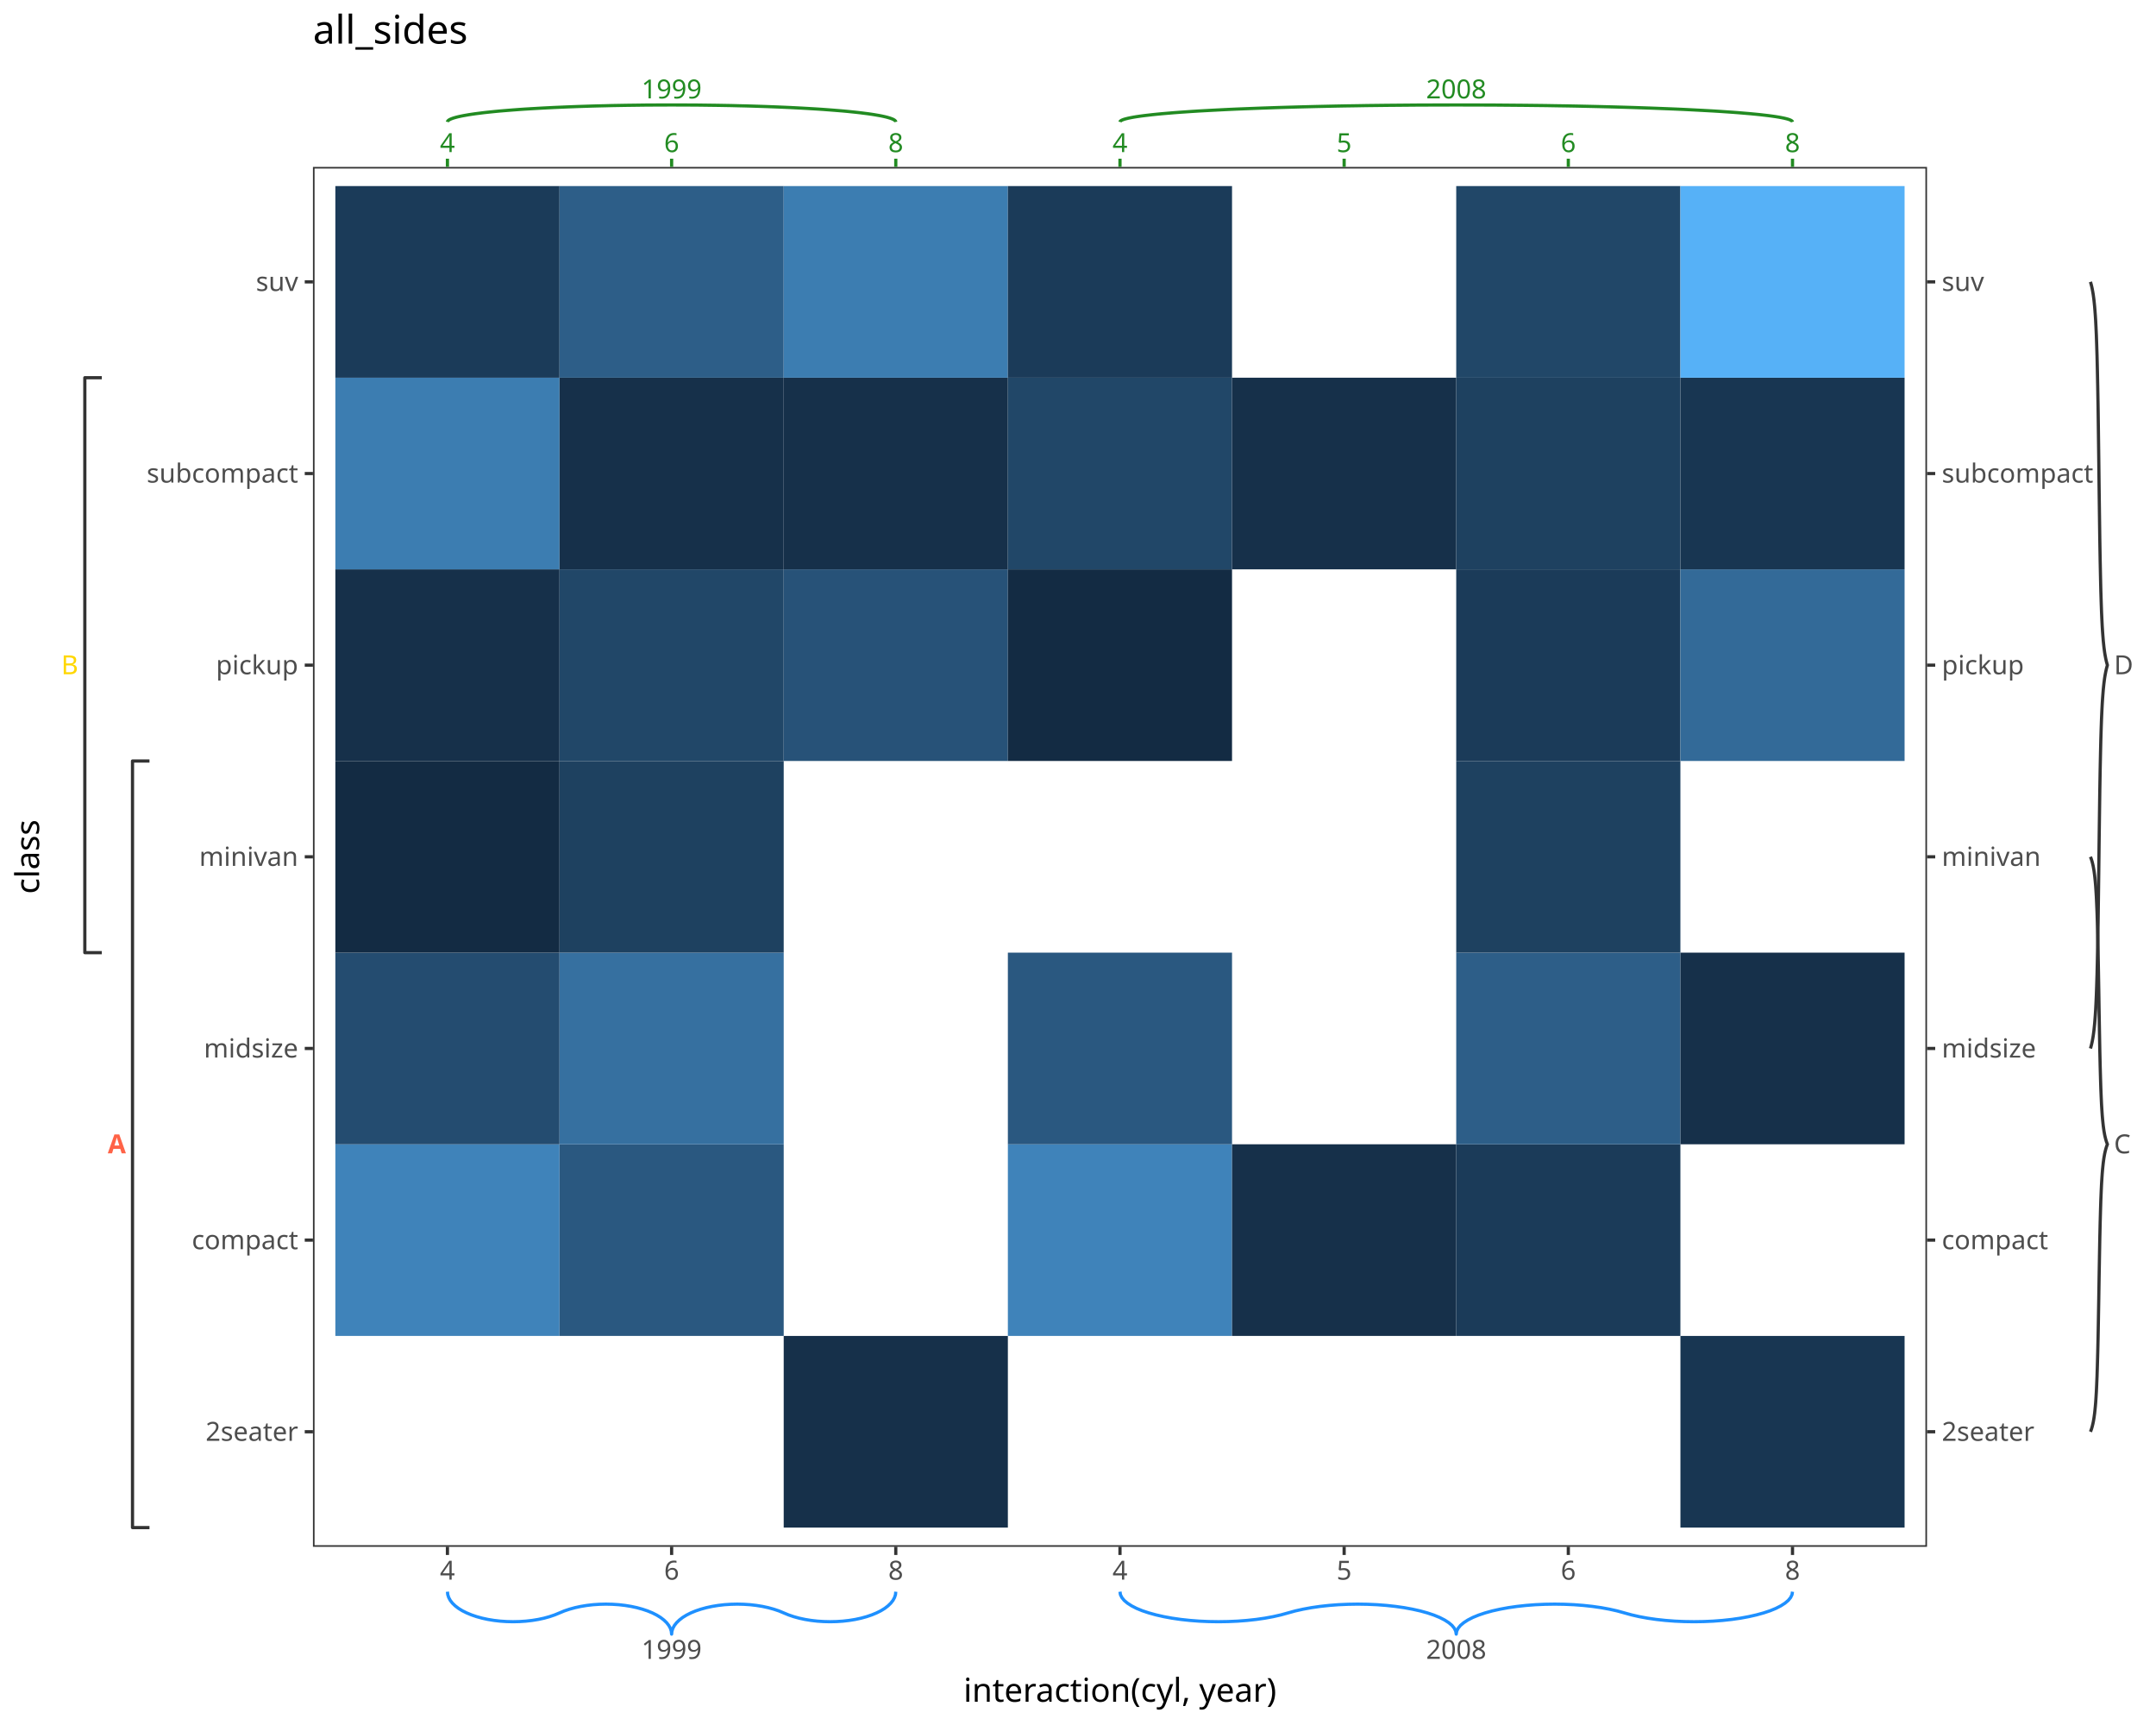
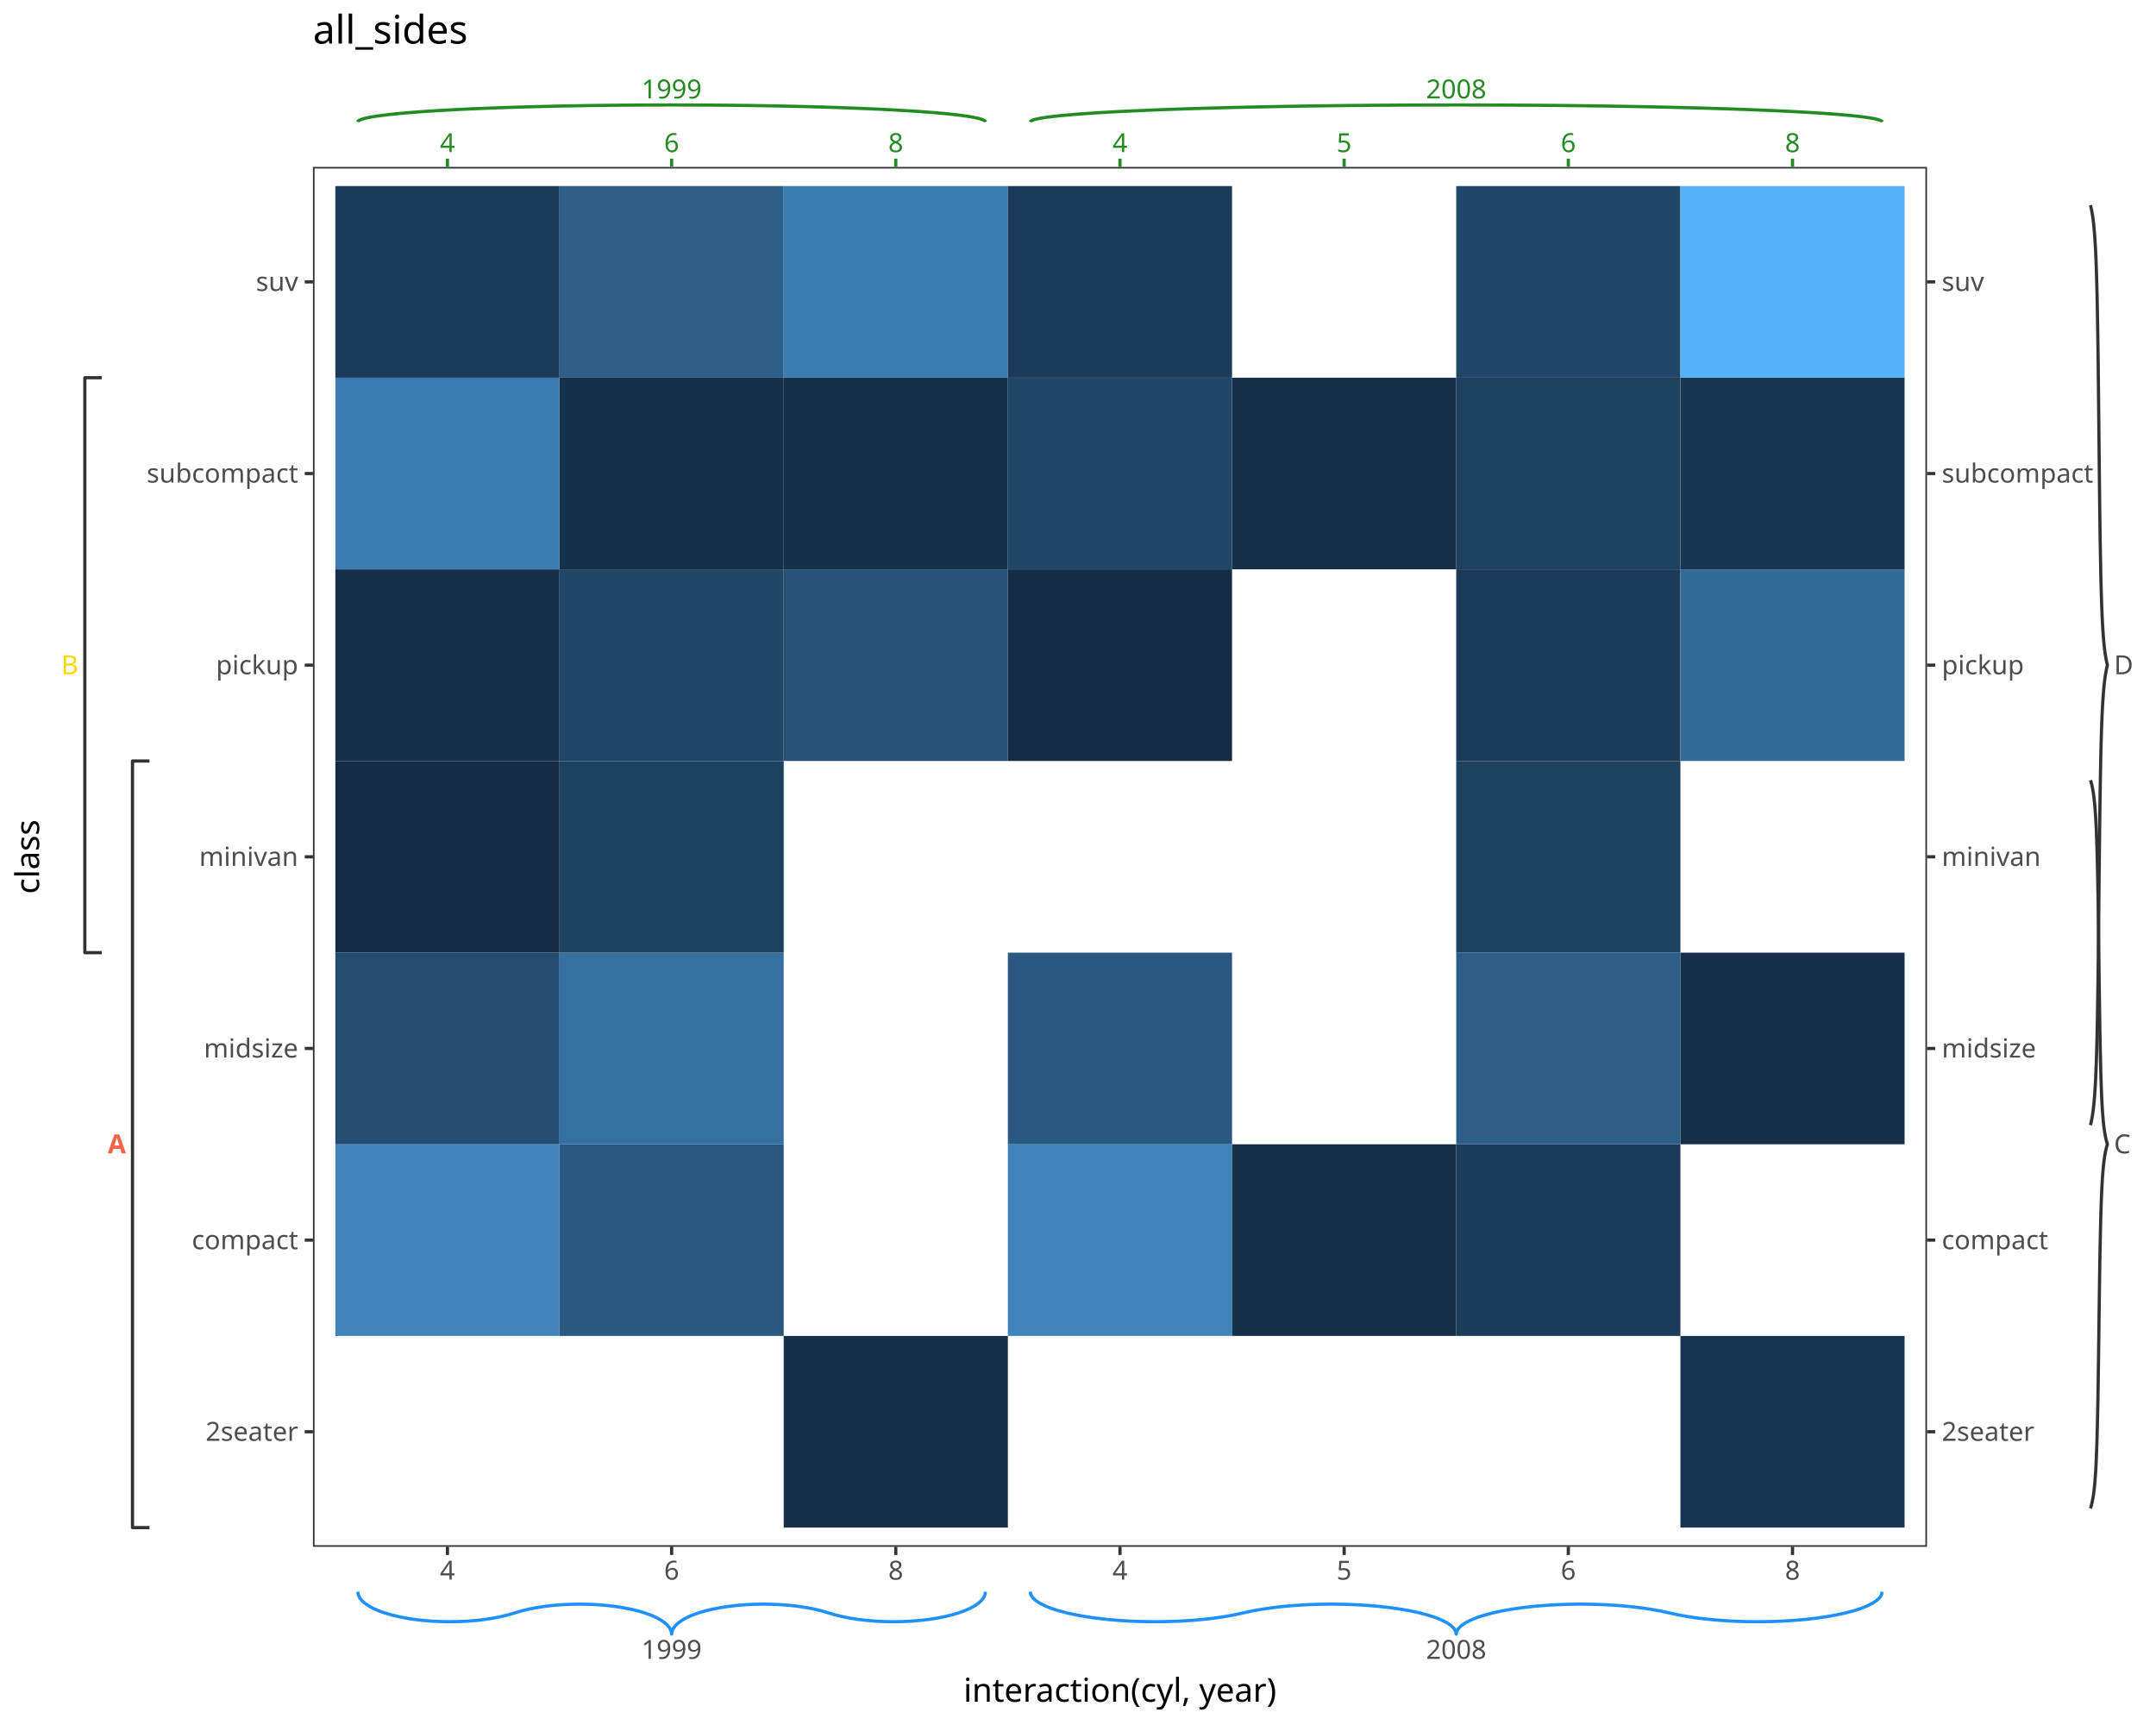
<svg xmlns="http://www.w3.org/2000/svg" class="svglite" data-engine-version="2.0" width="720.00pt" height="576.00pt" viewBox="0 0 720.00 576.00">
  <defs>
    <style type="text/css">
    .svglite line, .svglite polyline, .svglite polygon, .svglite path, .svglite rect, .svglite circle {
      fill: none;
      stroke: #000000;
      stroke-linecap: round;
      stroke-linejoin: round;
      stroke-miterlimit: 10.00;
    }
  </style>
  </defs>
  <rect width="100%" height="100%" style="stroke: none; fill: #FFFFFF;" />
  <defs>
    <clipPath id="cpMC4wMHw3MjAuMDB8MC4wMHw1NzYuMDA=">
      <rect x="0.00" y="0.00" width="720.00" height="576.00" />
    </clipPath>
  </defs>
  <g clip-path="url(#cpMC4wMHw3MjAuMDB8MC4wMHw1NzYuMDA=)">
    <rect x="0.00" y="0.00" width="720.00" height="576.00" style="stroke-width: 1.07; stroke: #FFFFFF; fill: #FFFFFF;" />
  </g>
  <defs>
    <clipPath id="cpMTA0LjUxfDY0My41M3w1NS43M3w1MTYuNDg=">
      <rect x="104.51" y="55.73" width="539.02" height="460.76" />
    </clipPath>
  </defs>
  <g clip-path="url(#cpMTA0LjUxfDY0My41M3w1NS43M3w1MTYuNDg=)">
    <rect x="104.51" y="55.73" width="539.02" height="460.76" style="stroke-width: 1.07; stroke: none; fill: #FFFFFF;" />
    <rect x="111.99" y="382.09" width="74.86" height="63.99" style="stroke-width: 0.21; stroke: none; stroke-linecap: butt; stroke-linejoin: miter; fill: #3F83BA;" />
    <rect x="111.99" y="318.10" width="74.86" height="63.99" style="stroke-width: 0.21; stroke: none; stroke-linecap: butt; stroke-linejoin: miter; fill: #244C70;" />
    <rect x="111.99" y="254.11" width="74.86" height="63.99" style="stroke-width: 0.21; stroke: none; stroke-linecap: butt; stroke-linejoin: miter; fill: #132B43;" />
    <rect x="111.99" y="190.11" width="74.86" height="63.99" style="stroke-width: 0.21; stroke: none; stroke-linecap: butt; stroke-linejoin: miter; fill: #16304A;" />
    <rect x="111.99" y="126.12" width="74.86" height="63.99" style="stroke-width: 0.21; stroke: none; stroke-linecap: butt; stroke-linejoin: miter; fill: #3C7DB1;" />
    <rect x="111.99" y="62.13" width="74.86" height="63.99" style="stroke-width: 0.21; stroke: none; stroke-linecap: butt; stroke-linejoin: miter; fill: #1B3B59;" />
    <rect x="186.86" y="382.09" width="74.86" height="63.99" style="stroke-width: 0.21; stroke: none; stroke-linecap: butt; stroke-linejoin: miter; fill: #2A5880;" />
    <rect x="186.86" y="318.10" width="74.86" height="63.99" style="stroke-width: 0.21; stroke: none; stroke-linecap: butt; stroke-linejoin: miter; fill: #3670A0;" />
    <rect x="186.86" y="254.11" width="74.86" height="63.99" style="stroke-width: 0.21; stroke: none; stroke-linecap: butt; stroke-linejoin: miter; fill: #1E4160;" />
    <rect x="186.86" y="190.11" width="74.86" height="63.99" style="stroke-width: 0.21; stroke: none; stroke-linecap: butt; stroke-linejoin: miter; fill: #214768;" />
    <rect x="186.86" y="126.12" width="74.86" height="63.99" style="stroke-width: 0.21; stroke: none; stroke-linecap: butt; stroke-linejoin: miter; fill: #16304A;" />
    <rect x="186.86" y="62.13" width="74.86" height="63.99" style="stroke-width: 0.21; stroke: none; stroke-linecap: butt; stroke-linejoin: miter; fill: #2D5E88;" />
    <rect x="261.72" y="446.09" width="74.86" height="63.99" style="stroke-width: 0.21; stroke: none; stroke-linecap: butt; stroke-linejoin: miter; fill: #16304A;" />
    <rect x="261.72" y="190.11" width="74.86" height="63.99" style="stroke-width: 0.21; stroke: none; stroke-linecap: butt; stroke-linejoin: miter; fill: #275278;" />
    <rect x="261.72" y="126.12" width="74.86" height="63.99" style="stroke-width: 0.21; stroke: none; stroke-linecap: butt; stroke-linejoin: miter; fill: #16304A;" />
    <rect x="261.72" y="62.13" width="74.86" height="63.99" style="stroke-width: 0.21; stroke: none; stroke-linecap: butt; stroke-linejoin: miter; fill: #3C7DB1;" />
    <rect x="336.58" y="382.09" width="74.86" height="63.99" style="stroke-width: 0.21; stroke: none; stroke-linecap: butt; stroke-linejoin: miter; fill: #3F83BA;" />
    <rect x="336.58" y="318.10" width="74.86" height="63.99" style="stroke-width: 0.21; stroke: none; stroke-linecap: butt; stroke-linejoin: miter; fill: #2A5880;" />
    <rect x="336.58" y="190.11" width="74.86" height="63.99" style="stroke-width: 0.21; stroke: none; stroke-linecap: butt; stroke-linejoin: miter; fill: #132B43;" />
    <rect x="336.58" y="126.12" width="74.86" height="63.99" style="stroke-width: 0.21; stroke: none; stroke-linecap: butt; stroke-linejoin: miter; fill: #214768;" />
    <rect x="336.58" y="62.13" width="74.86" height="63.99" style="stroke-width: 0.21; stroke: none; stroke-linecap: butt; stroke-linejoin: miter; fill: #1B3B59;" />
    <rect x="411.45" y="382.09" width="74.86" height="63.99" style="stroke-width: 0.21; stroke: none; stroke-linecap: butt; stroke-linejoin: miter; fill: #16304A;" />
    <rect x="411.45" y="126.12" width="74.86" height="63.99" style="stroke-width: 0.21; stroke: none; stroke-linecap: butt; stroke-linejoin: miter; fill: #16304A;" />
    <rect x="486.31" y="382.09" width="74.86" height="63.99" style="stroke-width: 0.21; stroke: none; stroke-linecap: butt; stroke-linejoin: miter; fill: #1B3B59;" />
    <rect x="486.31" y="318.10" width="74.86" height="63.99" style="stroke-width: 0.21; stroke: none; stroke-linecap: butt; stroke-linejoin: miter; fill: #2D5E88;" />
    <rect x="486.31" y="254.11" width="74.86" height="63.99" style="stroke-width: 0.21; stroke: none; stroke-linecap: butt; stroke-linejoin: miter; fill: #1E4160;" />
    <rect x="486.31" y="190.11" width="74.86" height="63.99" style="stroke-width: 0.21; stroke: none; stroke-linecap: butt; stroke-linejoin: miter; fill: #1B3B59;" />
    <rect x="486.31" y="126.12" width="74.86" height="63.99" style="stroke-width: 0.21; stroke: none; stroke-linecap: butt; stroke-linejoin: miter; fill: #1E4160;" />
    <rect x="486.31" y="62.13" width="74.86" height="63.99" style="stroke-width: 0.21; stroke: none; stroke-linecap: butt; stroke-linejoin: miter; fill: #214768;" />
    <rect x="561.18" y="446.09" width="74.86" height="63.99" style="stroke-width: 0.21; stroke: none; stroke-linecap: butt; stroke-linejoin: miter; fill: #183652;" />
    <rect x="561.18" y="318.10" width="74.86" height="63.99" style="stroke-width: 0.21; stroke: none; stroke-linecap: butt; stroke-linejoin: miter; fill: #16304A;" />
    <rect x="561.18" y="190.11" width="74.86" height="63.99" style="stroke-width: 0.21; stroke: none; stroke-linecap: butt; stroke-linejoin: miter; fill: #336A98;" />
    <rect x="561.18" y="126.12" width="74.86" height="63.99" style="stroke-width: 0.21; stroke: none; stroke-linecap: butt; stroke-linejoin: miter; fill: #183652;" />
    <rect x="561.18" y="62.13" width="74.86" height="63.99" style="stroke-width: 0.21; stroke: none; stroke-linecap: butt; stroke-linejoin: miter; fill: #56B1F7;" />
    <rect x="104.51" y="55.73" width="539.02" height="460.76" style="stroke-width: 1.07; stroke: #333333;" />
  </g>
  <g clip-path="url(#cpMC4wMHw3MjAuMDB8MC4wMHw1NzYuMDA=)">
    <polyline points="149.42,55.73 149.42,52.99 " style="stroke-width: 1.07; stroke: #228B22; stroke-linecap: butt;" />
    <polyline points="224.29,55.73 224.29,52.99 " style="stroke-width: 1.07; stroke: #228B22; stroke-linecap: butt;" />
    <polyline points="299.15,55.73 299.15,52.99 " style="stroke-width: 1.07; stroke: #228B22; stroke-linecap: butt;" />
    <polyline points="374.02,55.73 374.02,52.99 " style="stroke-width: 1.07; stroke: #228B22; stroke-linecap: butt;" />
    <polyline points="448.88,55.73 448.88,52.99 " style="stroke-width: 1.07; stroke: #228B22; stroke-linecap: butt;" />
    <polyline points="523.74,55.73 523.74,52.99 " style="stroke-width: 1.07; stroke: #228B22; stroke-linecap: butt;" />
    <polyline points="598.61,55.73 598.61,52.99 " style="stroke-width: 1.07; stroke: #228B22; stroke-linecap: butt;" />
    <text x="149.42" y="50.79" text-anchor="middle" style="font-size: 8.80px; fill: #228B22; font-family: sans;" textLength="4.89px" lengthAdjust="spacingAndGlyphs">4</text>
    <text x="224.29" y="50.79" text-anchor="middle" style="font-size: 8.80px; fill: #228B22; font-family: sans;" textLength="4.89px" lengthAdjust="spacingAndGlyphs">6</text>
    <text x="299.15" y="50.79" text-anchor="middle" style="font-size: 8.80px; fill: #228B22; font-family: sans;" textLength="4.89px" lengthAdjust="spacingAndGlyphs">8</text>
    <text x="374.02" y="50.79" text-anchor="middle" style="font-size: 8.80px; fill: #228B22; font-family: sans;" textLength="4.89px" lengthAdjust="spacingAndGlyphs">4</text>
    <text x="448.88" y="50.79" text-anchor="middle" style="font-size: 8.80px; fill: #228B22; font-family: sans;" textLength="4.89px" lengthAdjust="spacingAndGlyphs">5</text>
    <text x="523.74" y="50.79" text-anchor="middle" style="font-size: 8.80px; fill: #228B22; font-family: sans;" textLength="4.89px" lengthAdjust="spacingAndGlyphs">6</text>
    <text x="598.61" y="50.79" text-anchor="middle" style="font-size: 8.80px; fill: #228B22; font-family: sans;" textLength="4.89px" lengthAdjust="spacingAndGlyphs">8</text>
-     <polyline points="299.15,40.72 299.11,40.54 299.00,40.36 298.81,40.18 298.55,40.00 298.21,39.82 297.80,39.65 297.31,39.47 296.75,39.30 296.12,39.12 295.41,38.95 294.64,38.78 293.79,38.61 292.87,38.45 291.88,38.28 290.83,38.12 289.71,37.96 288.52,37.81 287.27,37.65 285.95,37.50 284.57,37.36 283.14,37.21 281.64,37.07 280.08,36.94 278.47,36.81 276.80,36.68 275.08,36.55 273.31,36.43 271.49,36.32 269.63,36.21 267.71,36.10 265.76,36.00 263.76,35.90 261.72,35.81 259.64,35.72 257.53,35.64 255.39,35.56 253.21,35.49 251.01,35.42 248.77,35.36 246.52,35.31 244.24,35.25 241.94,35.21 239.62,35.17 237.29,35.14 234.94,35.11 232.59,35.08 230.22,35.07 227.85,35.06 225.48,35.05 223.10,35.05 220.73,35.06 218.36,35.07 215.99,35.08 213.63,35.11 211.29,35.14 208.96,35.17 206.64,35.21 204.34,35.25 202.06,35.31 199.80,35.36 197.57,35.42 195.37,35.49 193.19,35.56 191.04,35.64 188.93,35.72 186.86,35.81 184.82,35.90 182.82,36.00 180.86,36.10 178.95,36.21 177.08,36.32 175.26,36.43 173.49,36.55 171.77,36.68 170.11,36.81 168.50,36.94 166.94,37.07 165.44,37.21 164.00,37.36 162.63,37.50 161.31,37.65 160.06,37.81 158.87,37.96 157.75,38.12 156.69,38.28 155.71,38.45 154.79,38.61 153.94,38.78 153.16,38.95 152.46,39.12 151.82,39.30 151.26,39.47 150.78,39.65 150.37,39.82 150.03,40.00 149.76,40.18 149.58,40.36 149.46,40.54 149.42,40.72 " style="stroke-width: 1.07; stroke: #228B22; stroke-linecap: butt;" />
-     <polyline points="598.61,40.72 598.55,40.54 598.38,40.36 598.10,40.18 597.70,40.00 597.20,39.82 596.58,39.65 595.85,39.47 595.01,39.30 594.06,39.12 593.00,38.95 591.83,38.78 590.56,38.61 589.19,38.45 587.71,38.28 586.12,38.12 584.44,37.96 582.66,37.81 580.78,37.65 578.81,37.50 576.74,37.36 574.58,37.21 572.33,37.07 570.00,36.94 567.58,36.81 565.08,36.68 562.51,36.55 559.85,36.43 557.12,36.32 554.32,36.21 551.45,36.10 548.51,36.00 545.52,35.90 542.46,35.81 539.35,35.72 536.18,35.64 532.96,35.56 529.70,35.49 526.39,35.42 523.04,35.36 519.65,35.31 516.24,35.25 512.79,35.21 509.31,35.17 505.81,35.14 502.29,35.11 498.76,35.08 495.21,35.07 491.65,35.06 488.09,35.05 484.53,35.05 480.97,35.06 477.41,35.07 473.86,35.08 470.33,35.11 466.81,35.14 463.31,35.17 459.84,35.21 456.39,35.25 452.97,35.31 449.58,35.36 446.23,35.42 442.93,35.49 439.66,35.56 436.44,35.64 433.28,35.72 430.16,35.81 427.11,35.90 424.11,36.00 421.17,36.10 418.30,36.21 415.50,36.32 412.77,36.43 410.12,36.55 407.54,36.68 405.04,36.81 402.62,36.94 400.29,37.07 398.04,37.21 395.88,37.36 393.82,37.50 391.84,37.65 389.96,37.81 388.18,37.96 386.50,38.12 384.92,38.28 383.44,38.45 382.06,38.61 380.79,38.78 379.62,38.95 378.56,39.12 377.62,39.30 376.78,39.47 376.05,39.65 375.43,39.82 374.92,40.00 374.52,40.18 374.24,40.36 374.07,40.54 374.02,40.72 " style="stroke-width: 1.07; stroke: #228B22; stroke-linecap: butt;" />
+     <polyline points="329.10,40.72 329.04,40.54 328.89,40.36 328.62,40.18 328.25,40.00 327.78,39.82 327.20,39.65 326.52,39.47 325.74,39.30 324.85,39.12 323.86,38.95 322.78,38.78 321.59,38.61 320.31,38.45 318.92,38.28 317.45,38.12 315.88,37.96 314.21,37.81 312.46,37.65 310.62,37.50 308.69,37.36 306.67,37.21 304.58,37.07 302.40,36.94 300.14,36.81 297.81,36.68 295.40,36.55 292.92,36.43 290.38,36.32 287.76,36.21 285.08,36.10 282.34,36.00 279.55,35.90 276.69,35.81 273.79,35.72 270.83,35.64 267.83,35.56 264.78,35.49 261.69,35.42 258.57,35.36 255.41,35.31 252.22,35.25 249.00,35.21 245.75,35.17 242.49,35.14 239.20,35.11 235.91,35.08 232.59,35.07 229.28,35.06 225.95,35.05 222.63,35.05 219.30,35.06 215.98,35.07 212.67,35.08 209.37,35.11 206.09,35.14 202.82,35.17 199.58,35.21 196.36,35.25 193.17,35.31 190.01,35.36 186.88,35.42 183.80,35.49 180.75,35.56 177.75,35.64 174.79,35.72 171.88,35.81 169.03,35.90 166.23,36.00 163.49,36.10 160.82,36.21 158.20,36.32 155.65,36.43 153.17,36.55 150.77,36.68 148.43,36.81 146.18,36.94 144.00,37.07 141.90,37.21 139.89,37.36 137.96,37.50 136.12,37.65 134.36,37.81 132.70,37.96 131.13,38.12 129.65,38.28 128.27,38.45 126.99,38.61 125.80,38.78 124.71,38.95 123.72,39.12 122.84,39.30 122.05,39.47 121.37,39.65 120.80,39.82 120.32,40.00 119.95,40.18 119.69,40.36 119.53,40.54 119.48,40.72 " style="stroke-width: 1.07; stroke: #228B22; stroke-linecap: butt;" />
+     <polyline points="628.55,40.72 628.48,40.54 628.27,40.36 627.91,40.18 627.41,40.00 626.77,39.82 625.98,39.65 625.06,39.47 623.99,39.30 622.79,39.12 621.45,38.95 619.97,38.78 618.36,38.61 616.62,38.45 614.74,38.28 612.74,38.12 610.61,37.96 608.35,37.81 605.97,37.65 603.47,37.50 600.85,37.36 598.12,37.21 595.27,37.07 592.32,36.94 589.26,36.81 586.09,36.68 582.82,36.55 579.46,36.43 576.00,36.32 572.45,36.21 568.82,36.10 565.10,36.00 561.30,35.90 557.43,35.81 553.49,35.72 549.48,35.64 545.40,35.56 541.27,35.49 537.08,35.42 532.83,35.36 528.55,35.31 524.22,35.25 519.85,35.21 515.44,35.17 511.01,35.14 506.55,35.11 502.08,35.08 497.58,35.07 493.08,35.06 488.57,35.05 484.05,35.05 479.54,35.06 475.04,35.07 470.55,35.08 466.07,35.11 461.61,35.14 457.18,35.17 452.78,35.21 448.41,35.25 444.08,35.31 439.79,35.36 435.55,35.42 431.36,35.49 427.22,35.56 423.15,35.64 419.14,35.72 415.19,35.81 411.32,35.90 407.52,36.00 403.80,36.10 400.17,36.21 396.62,36.32 393.16,36.43 389.80,36.55 386.53,36.68 383.37,36.81 380.30,36.94 377.35,37.07 374.50,37.21 371.77,37.36 369.15,37.50 366.65,37.65 364.27,37.81 362.01,37.96 359.88,38.12 357.88,38.28 356.00,38.45 354.26,38.61 352.65,38.78 351.17,38.95 349.83,39.12 348.63,39.30 347.57,39.47 346.64,39.65 345.86,39.82 345.21,40.00 344.71,40.18 344.36,40.36 344.14,40.54 344.07,40.72 " style="stroke-width: 1.07; stroke: #228B22; stroke-linecap: butt;" />
    <text x="224.29" y="32.86" text-anchor="middle" style="font-size: 8.80px; fill: #228B22; font-family: sans;" textLength="19.58px" lengthAdjust="spacingAndGlyphs">1999</text>
    <text x="486.31" y="32.86" text-anchor="middle" style="font-size: 8.80px; fill: #228B22; font-family: sans;" textLength="19.58px" lengthAdjust="spacingAndGlyphs">2008</text>
    <text x="99.58" y="481.11" text-anchor="end" style="font-size: 8.80px; fill: #4D4D4D; font-family: sans;" textLength="29.36px" lengthAdjust="spacingAndGlyphs">2seater</text>
    <text x="99.58" y="417.12" text-anchor="end" style="font-size: 8.80px; fill: #4D4D4D; font-family: sans;" textLength="33.27px" lengthAdjust="spacingAndGlyphs">compact</text>
    <text x="99.58" y="353.13" text-anchor="end" style="font-size: 8.80px; fill: #4D4D4D; font-family: sans;" textLength="29.84px" lengthAdjust="spacingAndGlyphs">midsize</text>
    <text x="99.58" y="289.13" text-anchor="end" style="font-size: 8.80px; fill: #4D4D4D; font-family: sans;" textLength="30.33px" lengthAdjust="spacingAndGlyphs">minivan</text>
    <text x="99.58" y="225.14" text-anchor="end" style="font-size: 8.80px; fill: #4D4D4D; font-family: sans;" textLength="25.44px" lengthAdjust="spacingAndGlyphs">pickup</text>
    <text x="99.58" y="161.14" text-anchor="end" style="font-size: 8.80px; fill: #4D4D4D; font-family: sans;" textLength="47.46px" lengthAdjust="spacingAndGlyphs">subcompact</text>
    <text x="99.58" y="97.15" text-anchor="end" style="font-size: 8.80px; fill: #4D4D4D; font-family: sans;" textLength="13.70px" lengthAdjust="spacingAndGlyphs">suv</text>
    <polyline points="49.92,254.11 44.25,254.11 44.25,510.08 49.92,510.08 " style="stroke-width: 1.07; stroke: #333333; stroke-linecap: butt;" />
    <text x="42.06" y="385.12" text-anchor="end" style="font-size: 8.80px; font-weight: bold; fill: #FF6347; font-family: sans;" textLength="5.87px" lengthAdjust="spacingAndGlyphs">A</text>
    <polyline points="34.00,126.12 28.33,126.12 28.33,318.10 34.00,318.10 " style="stroke-width: 1.07; stroke: #333333; stroke-linecap: butt;" />
    <text x="26.14" y="225.14" text-anchor="end" style="font-size: 8.80px; fill: #FFD700; font-family: sans;" textLength="5.87px" lengthAdjust="spacingAndGlyphs">B</text>
    <polyline points="104.51,478.08 101.77,478.08 " style="stroke-width: 1.07; stroke: #333333; stroke-linecap: butt;" />
    <polyline points="104.51,414.09 101.77,414.09 " style="stroke-width: 1.07; stroke: #333333; stroke-linecap: butt;" />
    <polyline points="104.51,350.10 101.77,350.10 " style="stroke-width: 1.07; stroke: #333333; stroke-linecap: butt;" />
    <polyline points="104.51,286.10 101.77,286.10 " style="stroke-width: 1.07; stroke: #333333; stroke-linecap: butt;" />
    <polyline points="104.51,222.11 101.77,222.11 " style="stroke-width: 1.07; stroke: #333333; stroke-linecap: butt;" />
    <polyline points="104.51,158.12 101.77,158.12 " style="stroke-width: 1.07; stroke: #333333; stroke-linecap: butt;" />
    <polyline points="104.51,94.12 101.77,94.12 " style="stroke-width: 1.07; stroke: #333333; stroke-linecap: butt;" />
    <polyline points="643.53,478.08 646.27,478.08 " style="stroke-width: 1.07; stroke: #333333; stroke-linecap: butt;" />
    <polyline points="643.53,414.09 646.27,414.09 " style="stroke-width: 1.07; stroke: #333333; stroke-linecap: butt;" />
    <polyline points="643.53,350.10 646.27,350.10 " style="stroke-width: 1.07; stroke: #333333; stroke-linecap: butt;" />
    <polyline points="643.53,286.10 646.27,286.10 " style="stroke-width: 1.07; stroke: #333333; stroke-linecap: butt;" />
    <polyline points="643.53,222.11 646.27,222.11 " style="stroke-width: 1.07; stroke: #333333; stroke-linecap: butt;" />
    <polyline points="643.53,158.12 646.27,158.12 " style="stroke-width: 1.07; stroke: #333333; stroke-linecap: butt;" />
    <polyline points="643.53,94.12 646.27,94.12 " style="stroke-width: 1.07; stroke: #333333; stroke-linecap: butt;" />
    <text x="648.46" y="481.11" style="font-size: 8.80px; fill: #4D4D4D; font-family: sans;" textLength="29.36px" lengthAdjust="spacingAndGlyphs">2seater</text>
    <text x="648.46" y="417.12" style="font-size: 8.80px; fill: #4D4D4D; font-family: sans;" textLength="33.27px" lengthAdjust="spacingAndGlyphs">compact</text>
    <text x="648.46" y="353.13" style="font-size: 8.80px; fill: #4D4D4D; font-family: sans;" textLength="29.84px" lengthAdjust="spacingAndGlyphs">midsize</text>
    <text x="648.46" y="289.13" style="font-size: 8.80px; fill: #4D4D4D; font-family: sans;" textLength="30.33px" lengthAdjust="spacingAndGlyphs">minivan</text>
    <text x="648.46" y="225.14" style="font-size: 8.80px; fill: #4D4D4D; font-family: sans;" textLength="25.44px" lengthAdjust="spacingAndGlyphs">pickup</text>
    <text x="648.46" y="161.14" style="font-size: 8.80px; fill: #4D4D4D; font-family: sans;" textLength="47.46px" lengthAdjust="spacingAndGlyphs">subcompact</text>
    <text x="648.46" y="97.15" style="font-size: 8.80px; fill: #4D4D4D; font-family: sans;" textLength="13.70px" lengthAdjust="spacingAndGlyphs">suv</text>
-     <polyline points="698.11,478.08 698.23,477.80 698.34,477.49 698.46,477.15 698.57,476.78 698.69,476.38 698.80,475.93 698.92,475.44 699.04,474.89 699.15,474.28 699.27,473.59 699.38,472.82 699.50,471.93 699.61,470.91 699.73,469.72 699.85,468.34 699.96,466.71 700.08,464.76 700.19,462.41 700.31,459.55 700.42,456.05 700.54,451.76 700.66,446.58 700.77,440.47 700.89,433.64 701.00,426.54 701.12,419.71 701.23,413.60 701.35,408.41 701.47,404.13 701.58,400.63 701.70,397.77 701.81,395.42 701.93,393.47 702.04,391.84 702.16,390.45 702.28,389.27 702.39,388.25 702.51,387.36 702.62,386.58 702.74,385.90 702.85,385.28 702.97,384.74 703.09,384.24 703.20,383.80 703.32,383.39 703.43,383.03 703.55,382.69 703.66,382.38 703.78,382.09 703.78,382.09 703.66,381.81 703.55,381.50 703.43,381.16 703.32,380.79 703.20,380.39 703.09,379.94 702.97,379.45 702.85,378.90 702.74,378.29 702.62,377.60 702.51,376.82 702.39,375.94 702.28,374.92 702.16,373.73 702.04,372.35 701.93,370.72 701.81,368.77 701.70,366.42 701.58,363.56 701.47,360.06 701.35,355.77 701.23,350.59 701.12,344.48 701.00,337.65 700.89,330.54 700.77,323.72 700.66,317.61 700.54,312.42 700.42,308.14 700.31,304.64 700.19,301.78 700.08,299.43 699.96,297.48 699.85,295.85 699.73,294.46 699.61,293.28 699.50,292.26 699.38,291.37 699.27,290.59 699.15,289.91 699.04,289.29 698.92,288.75 698.80,288.25 698.69,287.81 698.57,287.40 698.46,287.04 698.34,286.70 698.23,286.39 698.11,286.10 " style="stroke-width: 1.07; stroke: #333333; stroke-linecap: butt;" />
-     <polyline points="698.11,350.10 698.23,349.72 698.34,349.30 698.46,348.85 698.57,348.36 698.69,347.82 698.80,347.23 698.92,346.57 699.04,345.84 699.15,345.03 699.27,344.11 699.38,343.07 699.50,341.89 699.61,340.53 699.73,338.95 699.85,337.11 699.96,334.93 700.08,332.33 700.19,329.20 700.31,325.38 700.42,320.72 700.54,315.00 700.66,308.09 700.77,299.95 700.89,290.84 701.00,281.37 701.12,272.26 701.23,264.12 701.35,257.20 701.47,251.49 701.58,246.82 701.70,243.01 701.81,239.88 701.93,237.28 702.04,235.10 702.16,233.26 702.28,231.68 702.39,230.32 702.51,229.14 702.62,228.10 702.74,227.18 702.85,226.36 702.97,225.63 703.09,224.98 703.20,224.38 703.32,223.84 703.43,223.35 703.55,222.90 703.66,222.49 703.78,222.11 703.78,222.11 703.66,221.73 703.55,221.32 703.43,220.87 703.32,220.37 703.20,219.84 703.09,219.24 702.97,218.59 702.85,217.86 702.74,217.04 702.62,216.12 702.51,215.08 702.39,213.90 702.28,212.54 702.16,210.96 702.04,209.12 701.93,206.94 701.81,204.34 701.70,201.21 701.58,197.40 701.47,192.73 701.35,187.02 701.23,180.10 701.12,171.96 701.00,162.85 700.89,153.38 700.77,144.27 700.66,136.13 700.54,129.22 700.42,123.50 700.31,118.83 700.19,115.02 700.08,111.89 699.96,109.29 699.85,107.11 699.73,105.27 699.61,103.69 699.50,102.33 699.38,101.15 699.27,100.11 699.15,99.19 699.04,98.38 698.92,97.65 698.80,96.99 698.69,96.40 698.57,95.86 698.46,95.37 698.34,94.92 698.23,94.50 698.11,94.12 " style="stroke-width: 1.07; stroke: #333333; stroke-linecap: butt;" />
+     <polyline points="698.11,503.68 698.23,503.32 698.34,502.93 698.46,502.50 698.57,502.03 698.69,501.52 698.80,500.96 698.92,500.34 699.04,499.64 699.15,498.87 699.27,497.99 699.38,497.01 699.50,495.88 699.61,494.59 699.73,493.09 699.85,491.34 699.96,489.27 700.08,486.80 700.19,483.83 700.31,480.20 700.42,475.77 700.54,470.34 700.66,463.77 700.77,456.04 700.89,447.39 701.00,438.39 701.12,429.74 701.23,422.00 701.35,415.43 701.47,410.00 701.58,405.57 701.70,401.95 701.81,398.97 701.93,396.50 702.04,394.44 702.16,392.68 702.28,391.19 702.39,389.89 702.51,388.77 702.62,387.78 702.74,386.91 702.85,386.13 702.97,385.44 703.09,384.82 703.20,384.25 703.32,383.74 703.43,383.28 703.55,382.85 703.66,382.46 703.78,382.09 703.78,382.09 703.66,381.73 703.55,381.34 703.43,380.91 703.32,380.45 703.20,379.93 703.09,379.37 702.97,378.75 702.85,378.05 702.74,377.28 702.62,376.41 702.51,375.42 702.39,374.29 702.28,373.00 702.16,371.50 702.04,369.75 701.93,367.68 701.81,365.21 701.70,362.24 701.58,358.62 701.47,354.18 701.35,348.76 701.23,342.18 701.12,334.45 701.00,325.80 700.89,316.80 700.77,308.15 700.66,300.42 700.54,293.84 700.42,288.42 700.31,283.98 700.19,280.36 700.08,277.39 699.96,274.92 699.85,272.85 699.73,271.10 699.61,269.60 699.50,268.31 699.38,267.18 699.27,266.19 699.15,265.32 699.04,264.55 698.92,263.85 698.80,263.23 698.69,262.67 698.57,262.15 698.46,261.69 698.34,261.26 698.23,260.87 698.11,260.51 " style="stroke-width: 1.07; stroke: #333333; stroke-linecap: butt;" />
+     <polyline points="698.11,375.69 698.23,375.24 698.34,374.74 698.46,374.20 698.57,373.61 698.69,372.97 698.80,372.25 698.92,371.47 699.04,370.59 699.15,369.61 699.27,368.51 699.38,367.26 699.50,365.84 699.61,364.21 699.73,362.32 699.85,360.11 699.96,357.49 700.08,354.37 700.19,350.61 700.31,346.04 700.42,340.44 700.54,333.58 700.66,325.28 700.77,315.51 700.89,304.59 701.00,293.22 701.12,282.29 701.23,272.52 701.35,264.22 701.47,257.37 701.58,251.76 701.70,247.19 701.81,243.43 701.93,240.31 702.04,237.70 702.16,235.49 702.28,233.59 702.39,231.96 702.51,230.54 702.62,229.29 702.74,228.19 702.85,227.21 702.97,226.34 703.09,225.55 703.20,224.84 703.32,224.19 703.43,223.60 703.55,223.06 703.66,222.57 703.78,222.11 703.78,222.11 703.66,221.65 703.55,221.16 703.43,220.62 703.32,220.03 703.20,219.38 703.09,218.67 702.97,217.88 702.85,217.01 702.74,216.03 702.62,214.93 702.51,213.68 702.39,212.26 702.28,210.62 702.16,208.73 702.04,206.52 701.93,203.91 701.81,200.79 701.70,197.03 701.58,192.45 701.47,186.85 701.35,180.00 701.23,171.70 701.12,161.93 701.00,151.00 700.89,139.63 700.77,128.71 700.66,118.94 700.54,110.64 700.42,103.78 700.31,98.18 700.19,93.61 700.08,89.85 699.96,86.73 699.85,84.11 699.73,81.90 699.61,80.01 699.50,78.38 699.38,76.96 699.27,75.71 699.15,74.61 699.04,73.63 698.92,72.75 698.80,71.96 698.69,71.25 698.57,70.61 698.46,70.02 698.34,69.48 698.23,68.98 698.11,68.52 " style="stroke-width: 1.07; stroke: #333333; stroke-linecap: butt;" />
    <text x="705.97" y="385.12" style="font-size: 8.80px; fill: #4D4D4D; font-family: sans;" textLength="6.36px" lengthAdjust="spacingAndGlyphs">C</text>
    <text x="705.97" y="225.14" style="font-size: 8.80px; fill: #4D4D4D; font-family: sans;" textLength="6.36px" lengthAdjust="spacingAndGlyphs">D</text>
    <polyline points="149.42,516.48 149.42,519.22 " style="stroke-width: 1.07; stroke: #333333; stroke-linecap: butt;" />
    <polyline points="224.29,516.48 224.29,519.22 " style="stroke-width: 1.07; stroke: #333333; stroke-linecap: butt;" />
    <polyline points="299.15,516.48 299.15,519.22 " style="stroke-width: 1.07; stroke: #333333; stroke-linecap: butt;" />
    <polyline points="374.02,516.48 374.02,519.22 " style="stroke-width: 1.07; stroke: #333333; stroke-linecap: butt;" />
    <polyline points="448.88,516.48 448.88,519.22 " style="stroke-width: 1.07; stroke: #333333; stroke-linecap: butt;" />
    <polyline points="523.74,516.48 523.74,519.22 " style="stroke-width: 1.07; stroke: #333333; stroke-linecap: butt;" />
    <polyline points="598.61,516.48 598.61,519.22 " style="stroke-width: 1.07; stroke: #333333; stroke-linecap: butt;" />
    <text x="149.42" y="527.47" text-anchor="middle" style="font-size: 8.80px; fill: #4D4D4D; font-family: sans;" textLength="4.89px" lengthAdjust="spacingAndGlyphs">4</text>
    <text x="224.29" y="527.47" text-anchor="middle" style="font-size: 8.80px; fill: #4D4D4D; font-family: sans;" textLength="4.89px" lengthAdjust="spacingAndGlyphs">6</text>
    <text x="299.15" y="527.47" text-anchor="middle" style="font-size: 8.80px; fill: #4D4D4D; font-family: sans;" textLength="4.89px" lengthAdjust="spacingAndGlyphs">8</text>
    <text x="374.02" y="527.47" text-anchor="middle" style="font-size: 8.80px; fill: #4D4D4D; font-family: sans;" textLength="4.89px" lengthAdjust="spacingAndGlyphs">4</text>
    <text x="448.88" y="527.47" text-anchor="middle" style="font-size: 8.80px; fill: #4D4D4D; font-family: sans;" textLength="4.89px" lengthAdjust="spacingAndGlyphs">5</text>
    <text x="523.74" y="527.47" text-anchor="middle" style="font-size: 8.80px; fill: #4D4D4D; font-family: sans;" textLength="4.89px" lengthAdjust="spacingAndGlyphs">6</text>
    <text x="598.61" y="527.47" text-anchor="middle" style="font-size: 8.80px; fill: #4D4D4D; font-family: sans;" textLength="4.89px" lengthAdjust="spacingAndGlyphs">8</text>
-     <polyline points="299.15,531.49 299.05,532.47 298.73,533.44 298.21,534.40 297.48,535.32 296.56,536.21 295.46,537.06 294.18,537.85 292.73,538.57 291.14,539.23 289.41,539.82 287.56,540.33 285.62,540.75 283.59,541.08 281.50,541.32 279.37,541.46 277.23,541.51 275.08,541.46 272.95,541.32 270.86,541.08 268.83,540.75 266.89,540.33 265.04,539.82 263.31,539.23 261.72,538.57 261.72,538.57 260.13,537.91 258.40,537.33 256.55,536.82 254.61,536.40 252.58,536.07 250.49,535.83 248.36,535.69 246.22,535.64 244.07,535.69 241.94,535.83 239.85,536.07 237.82,536.40 235.88,536.82 234.03,537.33 232.31,537.91 230.71,538.57 229.27,539.30 227.98,540.09 226.88,540.94 225.96,541.83 225.23,542.75 224.71,543.71 224.39,544.68 224.29,545.66 224.29,545.66 224.18,544.68 223.87,543.71 223.34,542.75 222.62,541.83 221.70,540.94 220.59,540.09 219.31,539.30 217.87,538.57 216.27,537.91 214.54,537.33 212.70,536.82 210.75,536.40 208.73,536.07 206.64,535.83 204.51,535.69 202.36,535.64 200.21,535.69 198.08,535.83 196.00,536.07 193.97,536.40 192.03,536.82 190.18,537.33 188.45,537.91 186.86,538.57 186.86,538.57 185.26,539.23 183.53,539.82 181.69,540.33 179.74,540.75 177.72,541.08 175.63,541.32 173.50,541.46 171.35,541.51 169.20,541.46 167.07,541.32 164.99,541.08 162.96,540.75 161.02,540.33 159.17,539.82 157.44,539.23 155.85,538.57 154.40,537.85 153.12,537.06 152.01,536.21 151.09,535.32 150.37,534.40 149.85,533.44 149.53,532.47 149.42,531.49 " style="stroke-width: 1.07; stroke: #1E90FF; stroke-linecap: butt;" />
-     <polyline points="598.61,531.49 598.45,532.47 597.98,533.44 597.19,534.40 596.10,535.32 594.72,536.21 593.06,537.06 591.14,537.85 588.97,538.57 586.58,539.23 583.99,539.82 581.22,540.33 578.30,540.75 575.26,541.08 572.13,541.32 568.94,541.46 565.72,541.51 562.49,541.46 559.30,541.32 556.17,541.08 553.13,540.75 550.21,540.33 547.44,539.82 544.85,539.23 542.46,538.57 542.46,538.57 540.07,537.91 537.48,537.33 534.71,536.82 531.79,536.40 528.75,536.07 525.62,535.83 522.43,535.69 519.20,535.64 515.98,535.69 512.79,535.83 509.65,536.07 506.62,536.40 503.70,536.82 500.93,537.33 498.34,537.91 495.95,538.57 493.78,539.30 491.85,540.09 490.20,540.94 488.82,541.83 487.73,542.75 486.94,543.71 486.47,544.68 486.31,545.66 486.31,545.66 486.15,544.68 485.68,543.71 484.90,542.75 483.81,541.83 482.43,540.94 480.77,540.09 478.85,539.30 476.68,538.57 474.29,537.91 471.69,537.33 468.93,536.82 466.01,536.40 462.97,536.07 459.84,535.83 456.64,535.69 453.42,535.64 450.20,535.69 447.00,535.83 443.87,536.07 440.83,536.40 437.92,536.82 435.15,537.33 432.56,537.91 430.16,538.57 430.16,538.57 427.77,539.23 425.18,539.82 422.41,540.33 419.49,540.75 416.45,541.08 413.32,541.32 410.13,541.46 406.91,541.51 403.68,541.46 400.49,541.32 397.36,541.08 394.32,540.75 391.40,540.33 388.63,539.82 386.04,539.23 383.65,538.57 381.48,537.85 379.56,537.06 377.90,536.21 376.52,535.32 375.43,534.40 374.65,533.44 374.17,532.47 374.02,531.49 " style="stroke-width: 1.07; stroke: #1E90FF; stroke-linecap: butt;" />
+     <polyline points="329.10,531.49 328.95,532.47 328.51,533.44 327.78,534.40 326.76,535.32 325.47,536.21 323.92,537.06 322.13,537.85 320.11,538.57 317.87,539.23 315.45,539.82 312.87,540.33 310.15,540.75 307.31,541.08 304.39,541.32 301.41,541.46 298.40,541.51 295.39,541.46 292.41,541.32 289.49,541.08 286.65,540.75 283.93,540.33 281.35,539.82 278.93,539.23 276.69,538.57 276.69,538.57 274.46,537.91 272.04,537.33 269.46,536.82 266.73,536.40 263.90,536.07 260.98,535.83 258.00,535.69 254.99,535.64 251.98,535.69 249.00,535.83 246.08,536.07 243.24,536.40 240.52,536.82 237.93,537.33 235.51,537.91 233.28,538.57 231.26,539.30 229.46,540.09 227.91,540.94 226.63,541.83 225.61,542.75 224.88,543.71 224.44,544.68 224.29,545.66 224.29,545.66 224.14,544.68 223.70,543.71 222.97,542.75 221.95,541.83 220.66,540.94 219.12,540.09 217.32,539.30 215.30,538.57 213.07,537.91 210.65,537.33 208.06,536.82 205.34,536.40 202.50,536.07 199.58,535.83 196.60,535.69 193.59,535.64 190.58,535.69 187.60,535.83 184.68,536.07 181.84,536.40 179.12,536.82 176.54,537.33 174.12,537.91 171.88,538.57 171.88,538.57 169.65,539.23 167.23,539.82 164.65,540.33 161.92,540.75 159.09,541.08 156.17,541.32 153.19,541.46 150.18,541.51 147.17,541.46 144.19,541.32 141.27,541.08 138.43,540.75 135.71,540.33 133.12,539.82 130.70,539.23 128.47,538.57 126.45,537.85 124.65,537.06 123.10,536.21 121.82,535.32 120.80,534.40 120.07,533.44 119.63,532.47 119.48,531.49 " style="stroke-width: 1.07; stroke: #1E90FF; stroke-linecap: butt;" />
+     <polyline points="628.55,531.49 628.35,532.47 627.75,533.44 626.76,534.40 625.38,535.32 623.63,536.21 621.53,537.06 619.10,537.85 616.35,538.57 613.32,539.23 610.04,539.82 606.53,540.33 602.83,540.75 598.98,541.08 595.02,541.32 590.97,541.46 586.89,541.51 582.81,541.46 578.76,541.32 574.80,541.08 570.95,540.75 567.25,540.33 563.75,539.82 560.46,539.23 557.43,538.57 557.43,538.57 554.40,537.91 551.12,537.33 547.61,536.82 543.92,536.40 540.07,536.07 536.10,535.83 532.06,535.69 527.97,535.64 523.89,535.69 519.85,535.83 515.88,536.07 512.03,536.40 508.33,536.82 504.83,537.33 501.54,537.91 498.51,538.57 495.77,539.30 493.33,540.09 491.23,540.94 489.48,541.83 488.11,542.75 487.11,543.71 486.51,544.68 486.31,545.66 486.31,545.66 486.11,544.68 485.51,543.71 484.52,542.75 483.14,541.83 481.39,540.94 479.29,540.09 476.85,539.30 474.11,538.57 471.08,537.91 467.80,537.33 464.29,536.82 460.59,536.40 456.74,536.07 452.78,535.83 448.73,535.69 444.65,535.64 440.57,535.69 436.52,535.83 432.56,536.07 428.71,536.40 425.01,536.82 421.50,537.33 418.22,537.91 415.19,538.57 415.19,538.57 412.16,539.23 408.88,539.82 405.37,540.33 401.68,540.75 397.83,541.08 393.86,541.32 389.82,541.46 385.73,541.51 381.65,541.46 377.60,541.32 373.64,541.08 369.79,540.75 366.09,540.33 362.59,539.82 359.30,539.23 356.27,538.57 353.53,537.85 351.09,537.06 348.99,536.21 347.24,535.32 345.86,534.40 344.87,533.44 344.27,532.47 344.07,531.49 " style="stroke-width: 1.07; stroke: #1E90FF; stroke-linecap: butt;" />
    <text x="224.29" y="553.91" text-anchor="middle" style="font-size: 8.80px; fill: #4D4D4D; font-family: sans;" textLength="19.58px" lengthAdjust="spacingAndGlyphs">1999</text>
    <text x="486.31" y="553.91" text-anchor="middle" style="font-size: 8.80px; fill: #4D4D4D; font-family: sans;" textLength="19.58px" lengthAdjust="spacingAndGlyphs">2008</text>
    <text x="374.02" y="568.24" text-anchor="middle" style="font-size: 11.00px; font-family: sans;" textLength="99.05px" lengthAdjust="spacingAndGlyphs">interaction(cyl, year)</text>
    <text transform="translate(13.05,286.10) rotate(-90)" text-anchor="middle" style="font-size: 11.00px; font-family: sans;" textLength="25.07px" lengthAdjust="spacingAndGlyphs">class</text>
    <text x="104.51" y="14.56" style="font-size: 13.20px; font-family: sans;" textLength="51.37px" lengthAdjust="spacingAndGlyphs">all_sides</text>
  </g>
</svg>
